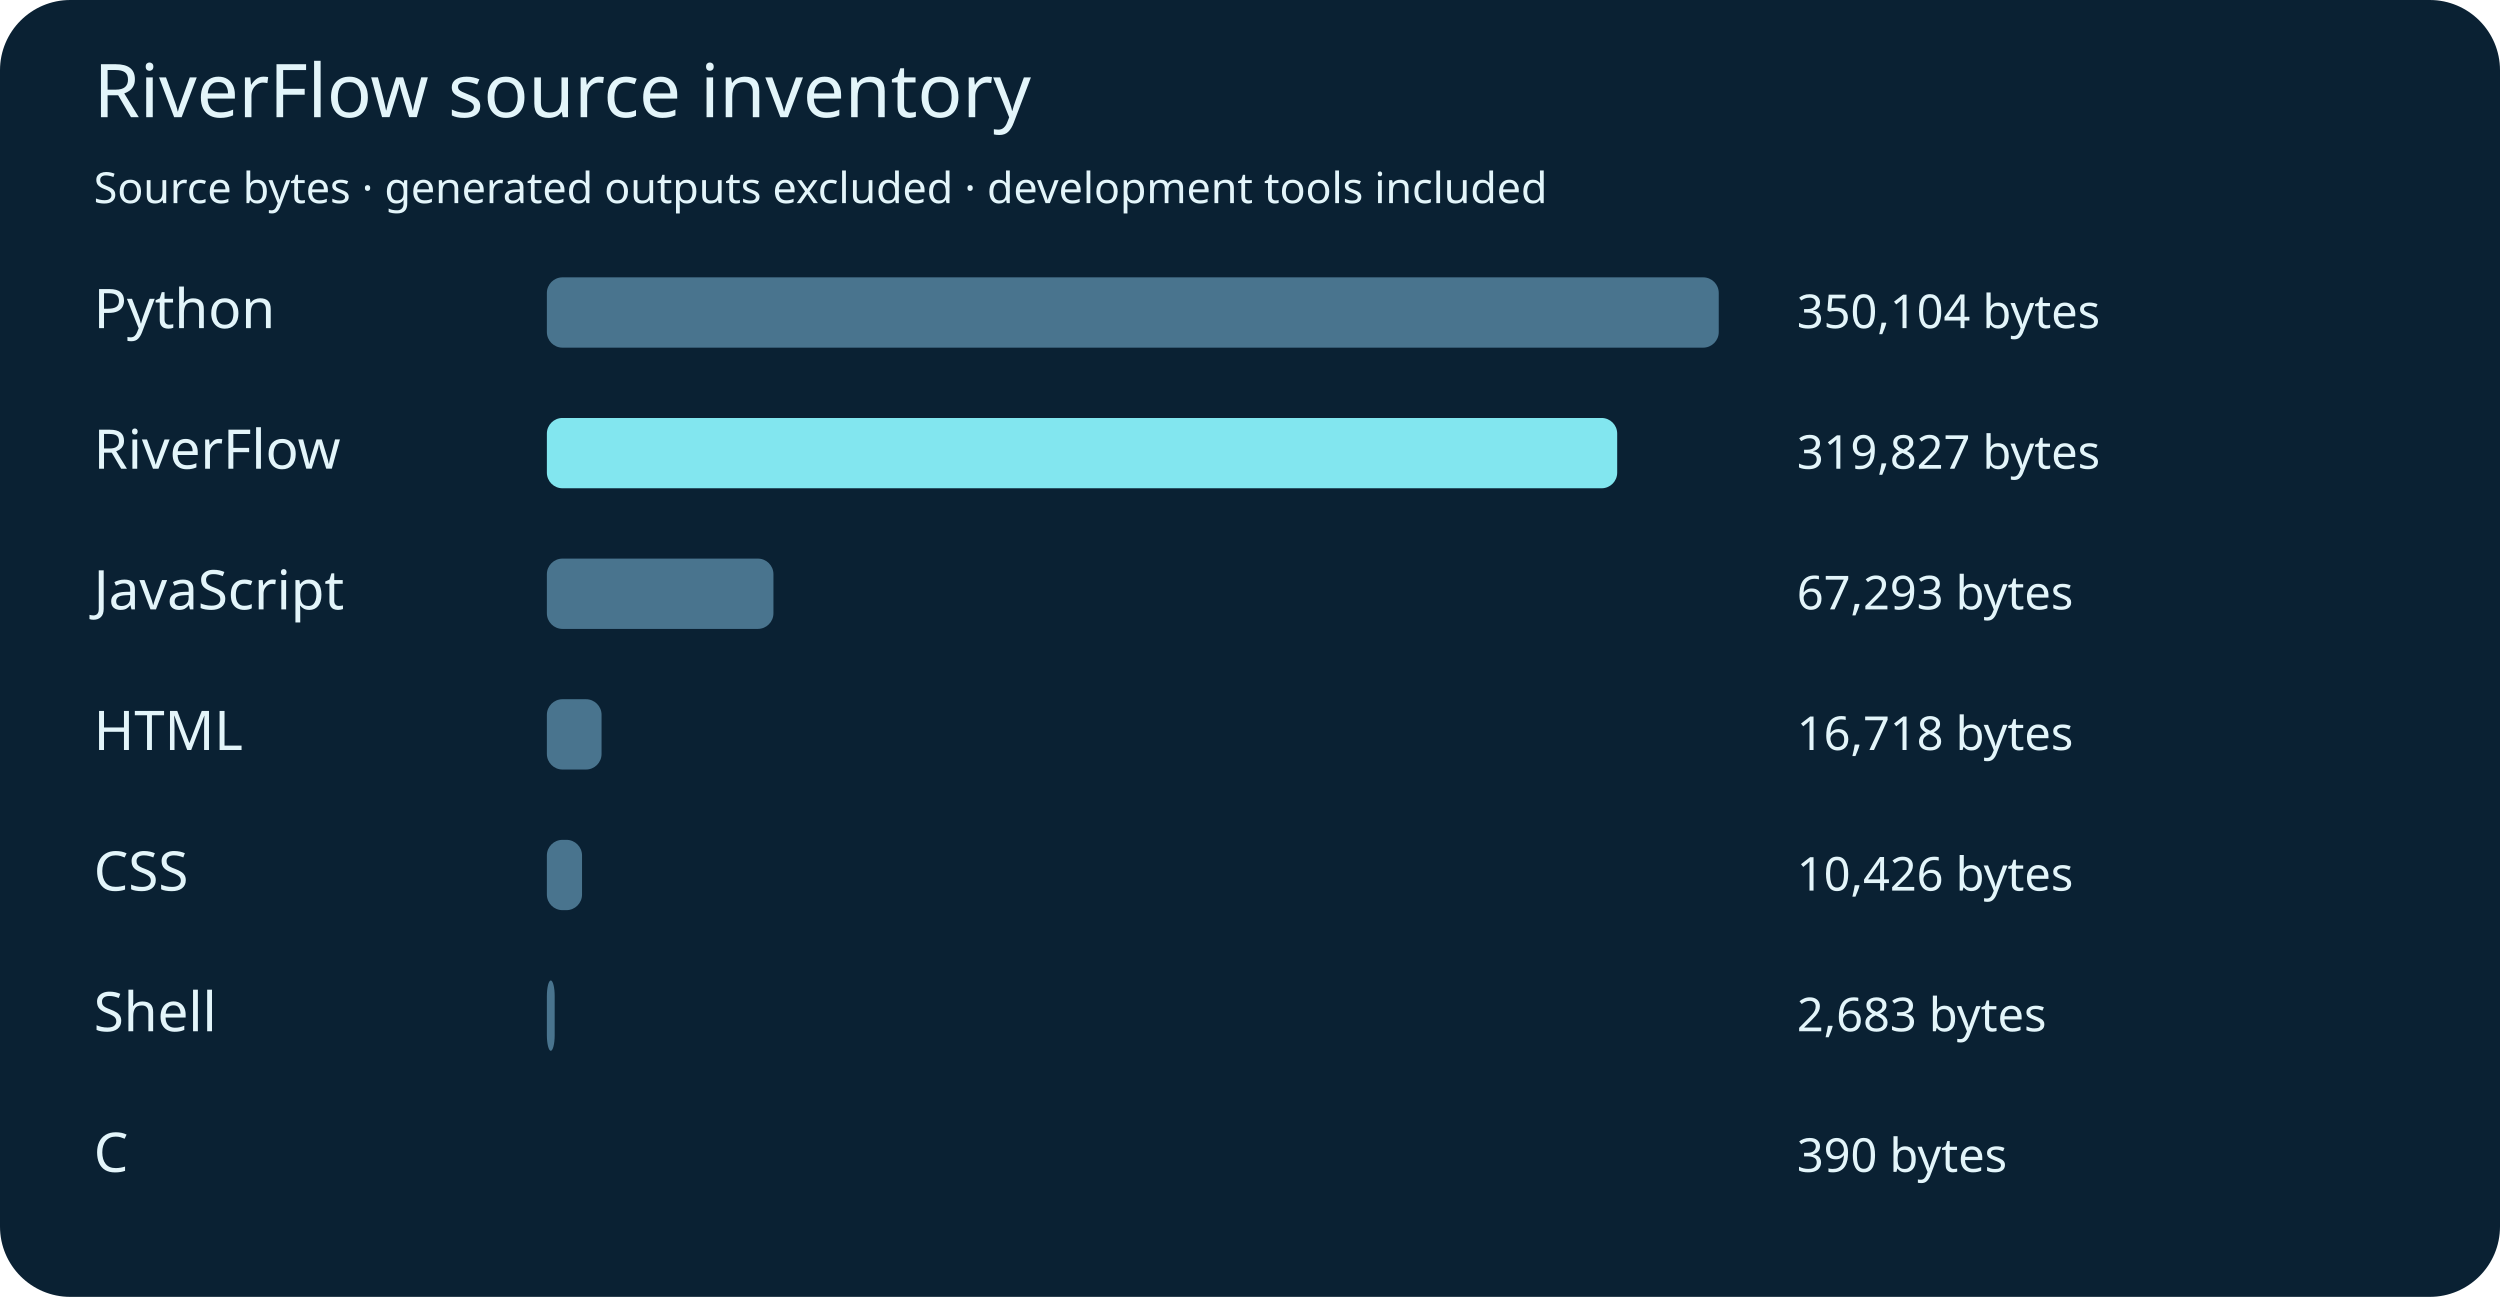
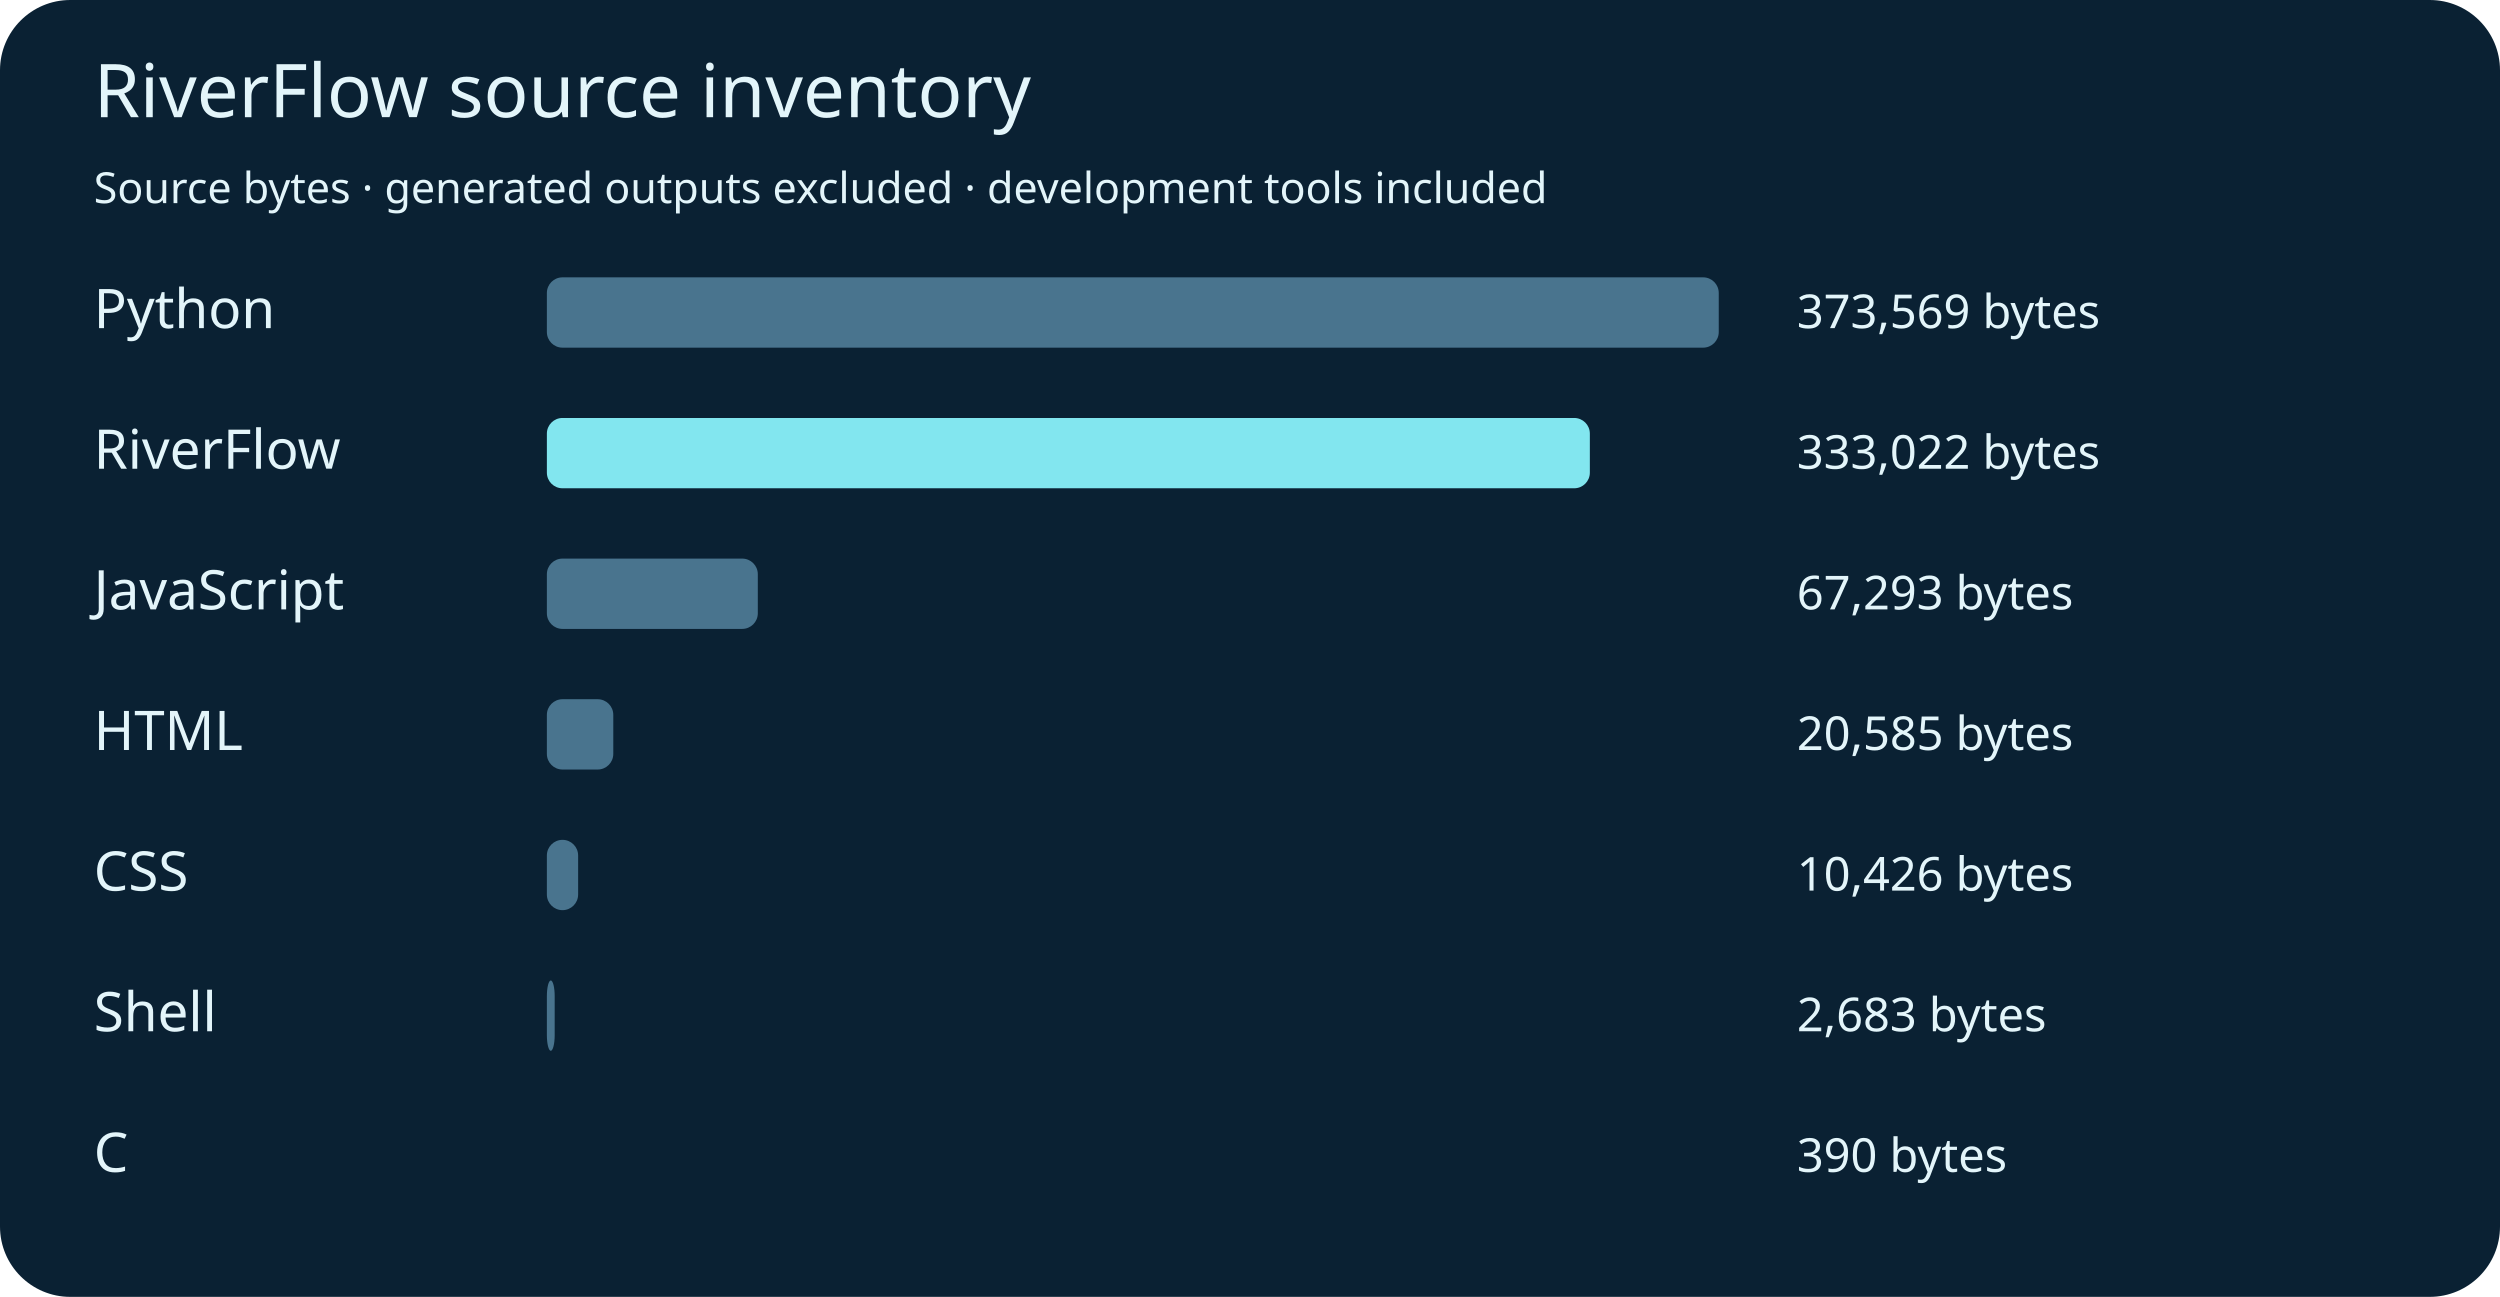
<svg xmlns="http://www.w3.org/2000/svg" width="640" height="332" viewBox="0 0 640 332">
  <rect width="640" height="332" rx="18" fill="#0a2133" />
  <g font-family="sans-serif" fill="#e3f5fa">
    <text x="24" y="30" font-size="19">RiverFlow source inventory</text>
    <text x="24" y="52" font-size="11">Source bytes · generated outputs excluded · development tools included</text>
    <text x="24" y="84" font-size="14">Python</text>
    <rect x="140" y="71" width="300" height="18" rx="4" fill="#49748e" />
-     <text x="460" y="84" font-size="12">350,104 bytes</text>
+     <text x="460" y="84" font-size="12">373,569 bytes</text>
    <text x="24" y="120" font-size="14">RiverFlow</text>
-     <rect x="140" y="107" width="274" height="18" rx="4" fill="#82e6ef" />
-     <text x="460" y="120" font-size="12">319,827 bytes</text>
+     <rect x="140" y="107" width="267" height="18" rx="4" fill="#82e6ef" />
+     <text x="460" y="120" font-size="12">333,022 bytes</text>
    <text x="24" y="156" font-size="14">JavaScript</text>
-     <rect x="140" y="143" width="58" height="18" rx="4" fill="#49748e" />
+     <rect x="140" y="143" width="54" height="18" rx="4" fill="#49748e" />
    <text x="460" y="156" font-size="12">67,293 bytes</text>
    <text x="24" y="192" font-size="14">HTML</text>
-     <rect x="140" y="179" width="14" height="18" rx="4" fill="#49748e" />
-     <text x="460" y="192" font-size="12">16,718 bytes</text>
+     <rect x="140" y="179" width="17" height="18" rx="4" fill="#49748e" />
+     <text x="460" y="192" font-size="12">20,585 bytes</text>
    <text x="24" y="228" font-size="14">CSS</text>
-     <rect x="140" y="215" width="9" height="18" rx="4" fill="#49748e" />
+     <rect x="140" y="215" width="8" height="18" rx="4" fill="#49748e" />
    <text x="460" y="228" font-size="12">10,426 bytes</text>
    <text x="24" y="264" font-size="14">Shell</text>
    <rect x="140" y="251" width="2" height="18" rx="4" fill="#49748e" />
    <text x="460" y="264" font-size="12">2,683 bytes</text>
    <text x="24" y="300" font-size="14">C</text>
    <rect x="140" y="287" width="0" height="18" rx="4" fill="#49748e" />
    <text x="460" y="300" font-size="12">390 bytes</text>
  </g>
</svg>
